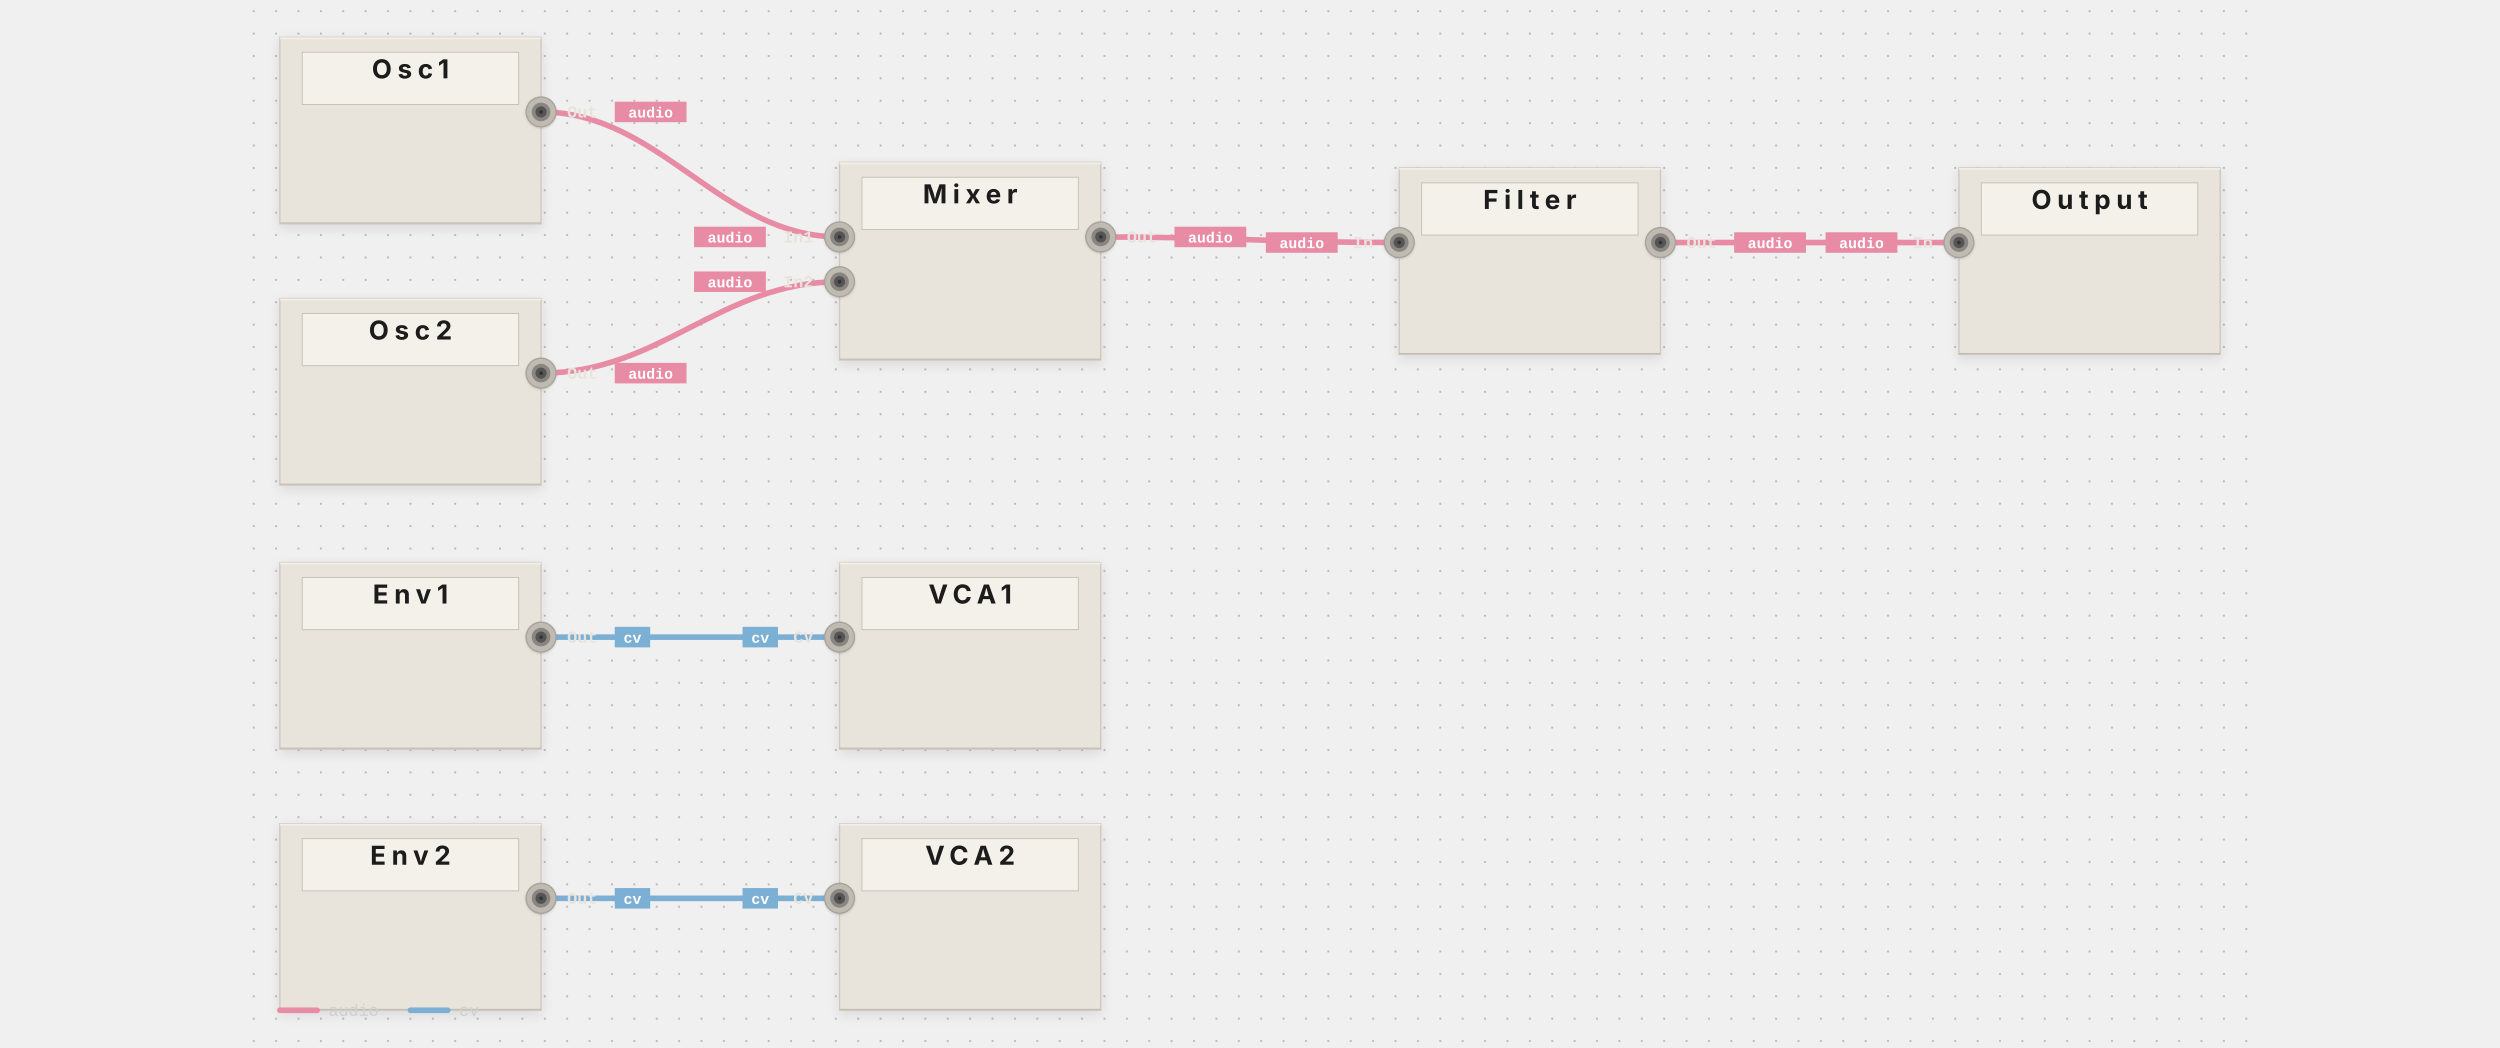
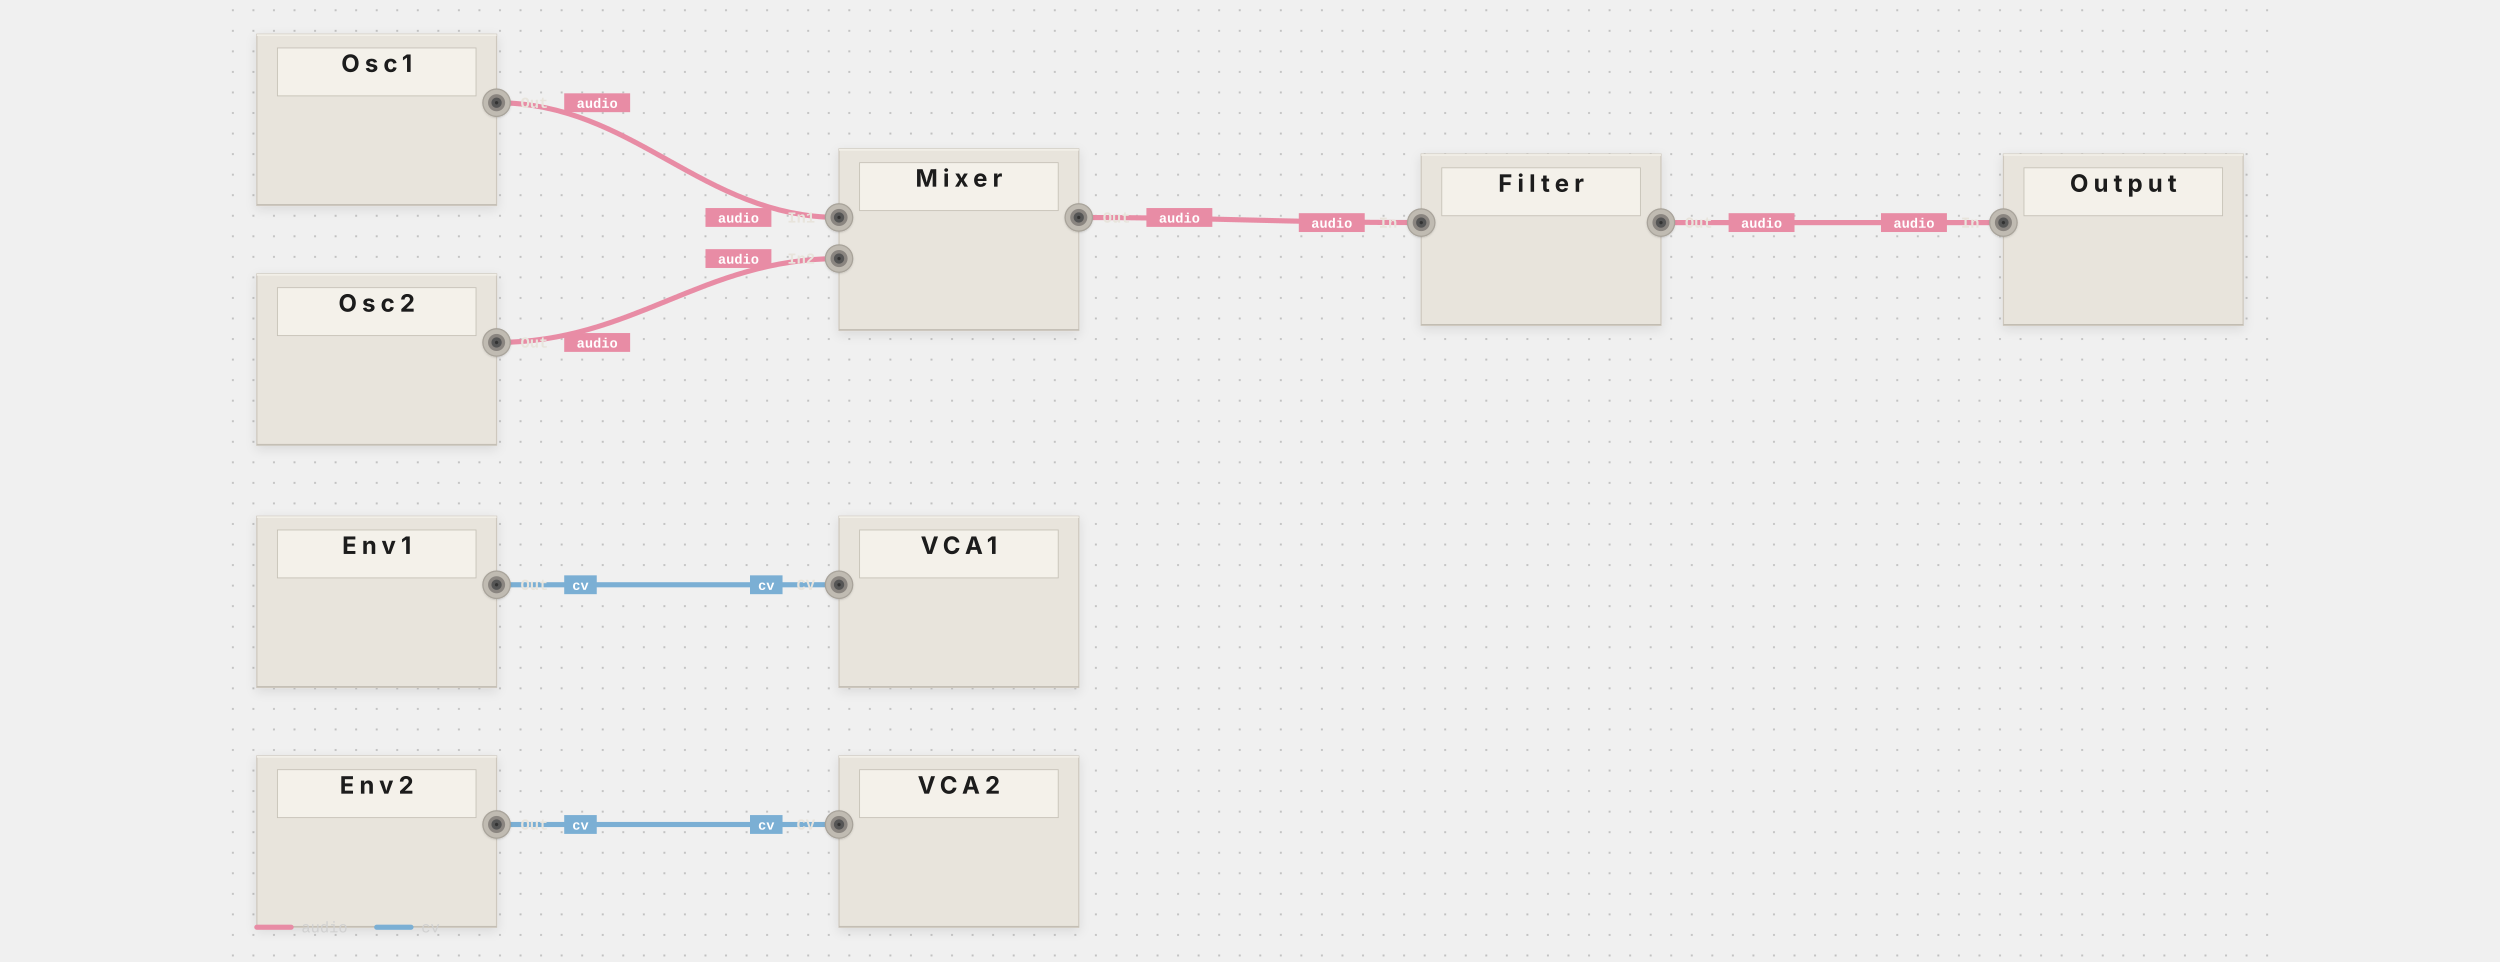
- <svg xmlns="http://www.w3.org/2000/svg" viewBox="-130 0 1340 561.5" width="100%" data-pf-min-width="1340" role="img" aria-labelledby="pf-0b319d-title pf-0b319d-desc">
+ <svg xmlns="http://www.w3.org/2000/svg" viewBox="-130 0 1460 561.5" width="100%" data-pf-min-width="1460" role="img" aria-labelledby="pf-88aca3-title pf-88aca3-desc">
  <style>@media print { .pf-panel, .pf-jack { filter: none; } }</style>
  <defs>
-     <filter id="pf-0b319d-panel-shadow" x="-20%" y="-20%" width="140%" height="140%">
+     <filter id="pf-88aca3-panel-shadow" x="-20%" y="-20%" width="140%" height="140%">
      <feDropShadow dx="0" dy="2" stdDeviation="3" flood-opacity="0.1" />
    </filter>
-     <filter id="pf-0b319d-jack-shadow" x="-20%" y="-20%" width="140%" height="140%">
+     <filter id="pf-88aca3-jack-shadow" x="-20%" y="-20%" width="140%" height="140%">
      <feDropShadow dx="0" dy="0.5" stdDeviation="0.8" flood-opacity="0.15" />
    </filter>
-     <pattern id="pf-0b319d-dots" width="12" height="12" patternUnits="userSpaceOnUse">
+     <pattern id="pf-88aca3-dots" width="12" height="12" patternUnits="userSpaceOnUse">
      <circle cx="6" cy="6" r="0.5" fill="#555555" opacity="0.5" />
    </pattern>
  </defs>
  <g class="pf-layer-bg">
-     <rect width="1080" height="561.5" fill="url(#pf-0b319d-dots)" />
+     <rect width="1200" height="561.5" fill="url(#pf-88aca3-dots)" />
  </g>
  <g class="pf-layer-cables">
-     <path d="M 160 60 C 224 60, 256 127, 320 127" stroke="#e88ca5" stroke-width="3" fill="none" stroke-linecap="round" stroke-linejoin="round" data-connection="conn-0" data-signal="audio" />
-     <path d="M 160 341.5 C 224 341.5, 256 341.5, 320 341.5" stroke="#7bafd4" stroke-width="3" fill="none" stroke-linecap="round" stroke-linejoin="round" data-connection="conn-1" data-signal="cv" />
-     <path d="M 160 200 C 224 200, 256 151, 320 151" stroke="#e88ca5" stroke-width="3" fill="none" stroke-linecap="round" stroke-linejoin="round" data-connection="conn-2" data-signal="audio" />
-     <path d="M 160 481.5 C 224 481.5, 256 481.5, 320 481.5" stroke="#7bafd4" stroke-width="3" fill="none" stroke-linecap="round" stroke-linejoin="round" data-connection="conn-3" data-signal="cv" />
-     <path d="M 460 127 C 524 127, 556 130, 620 130" stroke="#e88ca5" stroke-width="3" fill="none" stroke-linecap="round" stroke-linejoin="round" data-connection="conn-4" data-signal="audio" />
-     <path d="M 760 130 C 824 130, 856 130, 920 130" stroke="#e88ca5" stroke-width="3" fill="none" stroke-linecap="round" stroke-linejoin="round" data-connection="conn-5" data-signal="audio" />
+     <path d="M 160 60 C 240 60, 280 127, 360 127" stroke="#e88ca5" stroke-width="3" fill="none" stroke-linecap="round" stroke-linejoin="round" data-connection="conn-0" data-signal="audio" />
+     <path d="M 160 341.5 C 240 341.5, 280 341.5, 360 341.5" stroke="#7bafd4" stroke-width="3" fill="none" stroke-linecap="round" stroke-linejoin="round" data-connection="conn-1" data-signal="cv" />
+     <path d="M 160 200 C 240 200, 280 151, 360 151" stroke="#e88ca5" stroke-width="3" fill="none" stroke-linecap="round" stroke-linejoin="round" data-connection="conn-2" data-signal="audio" />
+     <path d="M 160 481.5 C 240 481.5, 280 481.5, 360 481.5" stroke="#7bafd4" stroke-width="3" fill="none" stroke-linecap="round" stroke-linejoin="round" data-connection="conn-3" data-signal="cv" />
+     <path d="M 500 127 C 580 127, 620 130, 700 130" stroke="#e88ca5" stroke-width="3" fill="none" stroke-linecap="round" stroke-linejoin="round" data-connection="conn-4" data-signal="audio" />
+     <path d="M 840 130 C 920 130, 960 130, 1040 130" stroke="#e88ca5" stroke-width="3" fill="none" stroke-linecap="round" stroke-linejoin="round" data-connection="conn-5" data-signal="audio" />
    <circle cx="160" cy="60" r="3.5" fill="#d47a93" />
-     <circle cx="320" cy="127" r="3.5" fill="#d47a93" />
+     <circle cx="360" cy="127" r="3.5" fill="#d47a93" />
    <circle cx="160" cy="341.5" r="3.5" fill="#6a9ec3" />
-     <circle cx="320" cy="341.5" r="3.5" fill="#6a9ec3" />
+     <circle cx="360" cy="341.5" r="3.5" fill="#6a9ec3" />
    <circle cx="160" cy="200" r="3.5" fill="#d47a93" />
-     <circle cx="320" cy="151" r="3.5" fill="#d47a93" />
+     <circle cx="360" cy="151" r="3.5" fill="#d47a93" />
    <circle cx="160" cy="481.5" r="3.5" fill="#6a9ec3" />
-     <circle cx="320" cy="481.5" r="3.5" fill="#6a9ec3" />
-     <circle cx="460" cy="127" r="3.5" fill="#d47a93" />
-     <circle cx="620" cy="130" r="3.5" fill="#d47a93" />
-     <circle cx="760" cy="130" r="3.5" fill="#d47a93" />
-     <circle cx="920" cy="130" r="3.5" fill="#d47a93" />
+     <circle cx="360" cy="481.5" r="3.5" fill="#6a9ec3" />
+     <circle cx="500" cy="127" r="3.5" fill="#d47a93" />
+     <circle cx="700" cy="130" r="3.5" fill="#d47a93" />
+     <circle cx="840" cy="130" r="3.5" fill="#d47a93" />
+     <circle cx="1040" cy="130" r="3.5" fill="#d47a93" />
  </g>
  <g class="pf-layer-panels">
-     <g data-module="Osc1" filter="url(#pf-0b319d-panel-shadow)">
+     <g data-module="Osc1" filter="url(#pf-88aca3-panel-shadow)">
      <rect x="20" y="20" width="140" height="100" fill="#e8e4dc" stroke="#cec8be" stroke-width="0.75" rx="0" />
      <line x1="20" y1="20.5" x2="160" y2="20.5" stroke="#f2efe8" stroke-width="1" />
      <line x1="20" y1="119.5" x2="160" y2="119.5" stroke="#bdb8ae" stroke-width="0.5" />
      <rect x="32" y="28" width="116" height="28" fill="#f4f1ea" stroke="#c5c0b6" stroke-width="0.5" />
      <text x="90" y="42" text-anchor="middle" font-family="system-ui, -apple-system, BlinkMacSystemFont, 'Segoe UI', sans-serif" font-size="14" font-weight="700" fill="#1a1a1a" letter-spacing="3">Osc1</text>
    </g>
-     <g data-module="Mixer" filter="url(#pf-0b319d-panel-shadow)">
-       <rect x="320" y="87" width="140" height="106" fill="#e8e4dc" stroke="#cec8be" stroke-width="0.75" rx="0" />
-       <line x1="320" y1="87.5" x2="460" y2="87.5" stroke="#f2efe8" stroke-width="1" />
-       <line x1="320" y1="192.5" x2="460" y2="192.5" stroke="#bdb8ae" stroke-width="0.5" />
-       <rect x="332" y="95" width="116" height="28" fill="#f4f1ea" stroke="#c5c0b6" stroke-width="0.5" />
-       <text x="390" y="109" text-anchor="middle" font-family="system-ui, -apple-system, BlinkMacSystemFont, 'Segoe UI', sans-serif" font-size="14" font-weight="700" fill="#1a1a1a" letter-spacing="3">Mixer</text>
-     </g>
-     <g data-module="Env1" filter="url(#pf-0b319d-panel-shadow)">
+     <g data-module="Mixer" filter="url(#pf-88aca3-panel-shadow)">
+       <rect x="360" y="87" width="140" height="106" fill="#e8e4dc" stroke="#cec8be" stroke-width="0.75" rx="0" />
+       <line x1="360" y1="87.5" x2="500" y2="87.5" stroke="#f2efe8" stroke-width="1" />
+       <line x1="360" y1="192.5" x2="500" y2="192.5" stroke="#bdb8ae" stroke-width="0.5" />
+       <rect x="372" y="95" width="116" height="28" fill="#f4f1ea" stroke="#c5c0b6" stroke-width="0.5" />
+       <text x="430" y="109" text-anchor="middle" font-family="system-ui, -apple-system, BlinkMacSystemFont, 'Segoe UI', sans-serif" font-size="14" font-weight="700" fill="#1a1a1a" letter-spacing="3">Mixer</text>
+     </g>
+     <g data-module="Env1" filter="url(#pf-88aca3-panel-shadow)">
      <rect x="20" y="301.5" width="140" height="100" fill="#e8e4dc" stroke="#cec8be" stroke-width="0.75" rx="0" />
      <line x1="20" y1="302" x2="160" y2="302" stroke="#f2efe8" stroke-width="1" />
      <line x1="20" y1="401" x2="160" y2="401" stroke="#bdb8ae" stroke-width="0.5" />
      <rect x="32" y="309.5" width="116" height="28" fill="#f4f1ea" stroke="#c5c0b6" stroke-width="0.5" />
      <text x="90" y="323.5" text-anchor="middle" font-family="system-ui, -apple-system, BlinkMacSystemFont, 'Segoe UI', sans-serif" font-size="14" font-weight="700" fill="#1a1a1a" letter-spacing="3">Env1</text>
    </g>
-     <g data-module="VCA1" filter="url(#pf-0b319d-panel-shadow)">
-       <rect x="320" y="301.5" width="140" height="100" fill="#e8e4dc" stroke="#cec8be" stroke-width="0.75" rx="0" />
-       <line x1="320" y1="302" x2="460" y2="302" stroke="#f2efe8" stroke-width="1" />
-       <line x1="320" y1="401" x2="460" y2="401" stroke="#bdb8ae" stroke-width="0.5" />
-       <rect x="332" y="309.5" width="116" height="28" fill="#f4f1ea" stroke="#c5c0b6" stroke-width="0.5" />
-       <text x="390" y="323.5" text-anchor="middle" font-family="system-ui, -apple-system, BlinkMacSystemFont, 'Segoe UI', sans-serif" font-size="14" font-weight="700" fill="#1a1a1a" letter-spacing="3">VCA1</text>
-     </g>
-     <g data-module="Osc2" filter="url(#pf-0b319d-panel-shadow)">
+     <g data-module="VCA1" filter="url(#pf-88aca3-panel-shadow)">
+       <rect x="360" y="301.5" width="140" height="100" fill="#e8e4dc" stroke="#cec8be" stroke-width="0.75" rx="0" />
+       <line x1="360" y1="302" x2="500" y2="302" stroke="#f2efe8" stroke-width="1" />
+       <line x1="360" y1="401" x2="500" y2="401" stroke="#bdb8ae" stroke-width="0.5" />
+       <rect x="372" y="309.5" width="116" height="28" fill="#f4f1ea" stroke="#c5c0b6" stroke-width="0.5" />
+       <text x="430" y="323.5" text-anchor="middle" font-family="system-ui, -apple-system, BlinkMacSystemFont, 'Segoe UI', sans-serif" font-size="14" font-weight="700" fill="#1a1a1a" letter-spacing="3">VCA1</text>
+     </g>
+     <g data-module="Osc2" filter="url(#pf-88aca3-panel-shadow)">
      <rect x="20" y="160" width="140" height="100" fill="#e8e4dc" stroke="#cec8be" stroke-width="0.75" rx="0" />
      <line x1="20" y1="160.5" x2="160" y2="160.5" stroke="#f2efe8" stroke-width="1" />
      <line x1="20" y1="259.5" x2="160" y2="259.5" stroke="#bdb8ae" stroke-width="0.5" />
      <rect x="32" y="168" width="116" height="28" fill="#f4f1ea" stroke="#c5c0b6" stroke-width="0.5" />
      <text x="90" y="182" text-anchor="middle" font-family="system-ui, -apple-system, BlinkMacSystemFont, 'Segoe UI', sans-serif" font-size="14" font-weight="700" fill="#1a1a1a" letter-spacing="3">Osc2</text>
    </g>
-     <g data-module="Env2" filter="url(#pf-0b319d-panel-shadow)">
+     <g data-module="Env2" filter="url(#pf-88aca3-panel-shadow)">
      <rect x="20" y="441.5" width="140" height="100" fill="#e8e4dc" stroke="#cec8be" stroke-width="0.75" rx="0" />
      <line x1="20" y1="442" x2="160" y2="442" stroke="#f2efe8" stroke-width="1" />
      <line x1="20" y1="541" x2="160" y2="541" stroke="#bdb8ae" stroke-width="0.5" />
      <rect x="32" y="449.5" width="116" height="28" fill="#f4f1ea" stroke="#c5c0b6" stroke-width="0.5" />
      <text x="90" y="463.5" text-anchor="middle" font-family="system-ui, -apple-system, BlinkMacSystemFont, 'Segoe UI', sans-serif" font-size="14" font-weight="700" fill="#1a1a1a" letter-spacing="3">Env2</text>
    </g>
-     <g data-module="VCA2" filter="url(#pf-0b319d-panel-shadow)">
-       <rect x="320" y="441.5" width="140" height="100" fill="#e8e4dc" stroke="#cec8be" stroke-width="0.75" rx="0" />
-       <line x1="320" y1="442" x2="460" y2="442" stroke="#f2efe8" stroke-width="1" />
-       <line x1="320" y1="541" x2="460" y2="541" stroke="#bdb8ae" stroke-width="0.5" />
-       <rect x="332" y="449.5" width="116" height="28" fill="#f4f1ea" stroke="#c5c0b6" stroke-width="0.5" />
-       <text x="390" y="463.5" text-anchor="middle" font-family="system-ui, -apple-system, BlinkMacSystemFont, 'Segoe UI', sans-serif" font-size="14" font-weight="700" fill="#1a1a1a" letter-spacing="3">VCA2</text>
-     </g>
-     <g data-module="Filter" filter="url(#pf-0b319d-panel-shadow)">
-       <rect x="620" y="90" width="140" height="100" fill="#e8e4dc" stroke="#cec8be" stroke-width="0.75" rx="0" />
-       <line x1="620" y1="90.5" x2="760" y2="90.5" stroke="#f2efe8" stroke-width="1" />
-       <line x1="620" y1="189.5" x2="760" y2="189.5" stroke="#bdb8ae" stroke-width="0.5" />
-       <rect x="632" y="98" width="116" height="28" fill="#f4f1ea" stroke="#c5c0b6" stroke-width="0.5" />
-       <text x="690" y="112" text-anchor="middle" font-family="system-ui, -apple-system, BlinkMacSystemFont, 'Segoe UI', sans-serif" font-size="14" font-weight="700" fill="#1a1a1a" letter-spacing="3">Filter</text>
-     </g>
-     <g data-module="Output" filter="url(#pf-0b319d-panel-shadow)">
-       <rect x="920" y="90" width="140" height="100" fill="#e8e4dc" stroke="#cec8be" stroke-width="0.75" rx="0" />
-       <line x1="920" y1="90.5" x2="1060" y2="90.5" stroke="#f2efe8" stroke-width="1" />
-       <line x1="920" y1="189.5" x2="1060" y2="189.5" stroke="#bdb8ae" stroke-width="0.5" />
-       <rect x="932" y="98" width="116" height="28" fill="#f4f1ea" stroke="#c5c0b6" stroke-width="0.5" />
-       <text x="990" y="112" text-anchor="middle" font-family="system-ui, -apple-system, BlinkMacSystemFont, 'Segoe UI', sans-serif" font-size="14" font-weight="700" fill="#1a1a1a" letter-spacing="3">Output</text>
+     <g data-module="VCA2" filter="url(#pf-88aca3-panel-shadow)">
+       <rect x="360" y="441.5" width="140" height="100" fill="#e8e4dc" stroke="#cec8be" stroke-width="0.75" rx="0" />
+       <line x1="360" y1="442" x2="500" y2="442" stroke="#f2efe8" stroke-width="1" />
+       <line x1="360" y1="541" x2="500" y2="541" stroke="#bdb8ae" stroke-width="0.5" />
+       <rect x="372" y="449.5" width="116" height="28" fill="#f4f1ea" stroke="#c5c0b6" stroke-width="0.5" />
+       <text x="430" y="463.5" text-anchor="middle" font-family="system-ui, -apple-system, BlinkMacSystemFont, 'Segoe UI', sans-serif" font-size="14" font-weight="700" fill="#1a1a1a" letter-spacing="3">VCA2</text>
+     </g>
+     <g data-module="Filter" filter="url(#pf-88aca3-panel-shadow)">
+       <rect x="700" y="90" width="140" height="100" fill="#e8e4dc" stroke="#cec8be" stroke-width="0.75" rx="0" />
+       <line x1="700" y1="90.5" x2="840" y2="90.5" stroke="#f2efe8" stroke-width="1" />
+       <line x1="700" y1="189.5" x2="840" y2="189.5" stroke="#bdb8ae" stroke-width="0.5" />
+       <rect x="712" y="98" width="116" height="28" fill="#f4f1ea" stroke="#c5c0b6" stroke-width="0.5" />
+       <text x="770" y="112" text-anchor="middle" font-family="system-ui, -apple-system, BlinkMacSystemFont, 'Segoe UI', sans-serif" font-size="14" font-weight="700" fill="#1a1a1a" letter-spacing="3">Filter</text>
+     </g>
+     <g data-module="Output" filter="url(#pf-88aca3-panel-shadow)">
+       <rect x="1040" y="90" width="140" height="100" fill="#e8e4dc" stroke="#cec8be" stroke-width="0.75" rx="0" />
+       <line x1="1040" y1="90.5" x2="1180" y2="90.5" stroke="#f2efe8" stroke-width="1" />
+       <line x1="1040" y1="189.5" x2="1180" y2="189.5" stroke="#bdb8ae" stroke-width="0.5" />
+       <rect x="1052" y="98" width="116" height="28" fill="#f4f1ea" stroke="#c5c0b6" stroke-width="0.5" />
+       <text x="1110" y="112" text-anchor="middle" font-family="system-ui, -apple-system, BlinkMacSystemFont, 'Segoe UI', sans-serif" font-size="14" font-weight="700" fill="#1a1a1a" letter-spacing="3">Output</text>
    </g>
  </g>
  <g class="pf-layer-params" />
  <g class="pf-layer-jacks">
-     <g data-port="osc1.out" filter="url(#pf-0b319d-jack-shadow)">
+     <g data-port="osc1.out" filter="url(#pf-88aca3-jack-shadow)">
      <circle cx="160" cy="60" r="8" fill="#c0bbb2" stroke="#a8a39a" stroke-width="0.75" />
      <circle cx="160" cy="60" r="5" fill="#8a8580" />
      <circle cx="160" cy="60" r="3" fill="#555555" />
      <circle cx="160" cy="60" r="1" fill="#333333" />
    </g>
-     <g data-port="mixer.in1" filter="url(#pf-0b319d-jack-shadow)">
-       <circle cx="320" cy="127" r="8" fill="#c0bbb2" stroke="#a8a39a" stroke-width="0.75" />
-       <circle cx="320" cy="127" r="5" fill="#8a8580" />
-       <circle cx="320" cy="127" r="3" fill="#555555" />
-       <circle cx="320" cy="127" r="1" fill="#333333" />
-     </g>
-     <g data-port="mixer.in2" filter="url(#pf-0b319d-jack-shadow)">
-       <circle cx="320" cy="151" r="8" fill="#c0bbb2" stroke="#a8a39a" stroke-width="0.75" />
-       <circle cx="320" cy="151" r="5" fill="#8a8580" />
-       <circle cx="320" cy="151" r="3" fill="#555555" />
-       <circle cx="320" cy="151" r="1" fill="#333333" />
-     </g>
-     <g data-port="mixer.out" filter="url(#pf-0b319d-jack-shadow)">
-       <circle cx="460" cy="127" r="8" fill="#c0bbb2" stroke="#a8a39a" stroke-width="0.75" />
-       <circle cx="460" cy="127" r="5" fill="#8a8580" />
-       <circle cx="460" cy="127" r="3" fill="#555555" />
-       <circle cx="460" cy="127" r="1" fill="#333333" />
-     </g>
-     <g data-port="env1.out" filter="url(#pf-0b319d-jack-shadow)">
+     <g data-port="mixer.in1" filter="url(#pf-88aca3-jack-shadow)">
+       <circle cx="360" cy="127" r="8" fill="#c0bbb2" stroke="#a8a39a" stroke-width="0.75" />
+       <circle cx="360" cy="127" r="5" fill="#8a8580" />
+       <circle cx="360" cy="127" r="3" fill="#555555" />
+       <circle cx="360" cy="127" r="1" fill="#333333" />
+     </g>
+     <g data-port="mixer.in2" filter="url(#pf-88aca3-jack-shadow)">
+       <circle cx="360" cy="151" r="8" fill="#c0bbb2" stroke="#a8a39a" stroke-width="0.75" />
+       <circle cx="360" cy="151" r="5" fill="#8a8580" />
+       <circle cx="360" cy="151" r="3" fill="#555555" />
+       <circle cx="360" cy="151" r="1" fill="#333333" />
+     </g>
+     <g data-port="mixer.out" filter="url(#pf-88aca3-jack-shadow)">
+       <circle cx="500" cy="127" r="8" fill="#c0bbb2" stroke="#a8a39a" stroke-width="0.75" />
+       <circle cx="500" cy="127" r="5" fill="#8a8580" />
+       <circle cx="500" cy="127" r="3" fill="#555555" />
+       <circle cx="500" cy="127" r="1" fill="#333333" />
+     </g>
+     <g data-port="env1.out" filter="url(#pf-88aca3-jack-shadow)">
      <circle cx="160" cy="341.5" r="8" fill="#c0bbb2" stroke="#a8a39a" stroke-width="0.75" />
      <circle cx="160" cy="341.5" r="5" fill="#8a8580" />
      <circle cx="160" cy="341.5" r="3" fill="#555555" />
      <circle cx="160" cy="341.5" r="1" fill="#333333" />
    </g>
-     <g data-port="vca1.cv" filter="url(#pf-0b319d-jack-shadow)">
-       <circle cx="320" cy="341.5" r="8" fill="#c0bbb2" stroke="#a8a39a" stroke-width="0.75" />
-       <circle cx="320" cy="341.5" r="5" fill="#8a8580" />
-       <circle cx="320" cy="341.5" r="3" fill="#555555" />
-       <circle cx="320" cy="341.5" r="1" fill="#333333" />
-     </g>
-     <g data-port="osc2.out" filter="url(#pf-0b319d-jack-shadow)">
+     <g data-port="vca1.cv" filter="url(#pf-88aca3-jack-shadow)">
+       <circle cx="360" cy="341.5" r="8" fill="#c0bbb2" stroke="#a8a39a" stroke-width="0.75" />
+       <circle cx="360" cy="341.5" r="5" fill="#8a8580" />
+       <circle cx="360" cy="341.5" r="3" fill="#555555" />
+       <circle cx="360" cy="341.5" r="1" fill="#333333" />
+     </g>
+     <g data-port="osc2.out" filter="url(#pf-88aca3-jack-shadow)">
      <circle cx="160" cy="200" r="8" fill="#c0bbb2" stroke="#a8a39a" stroke-width="0.75" />
      <circle cx="160" cy="200" r="5" fill="#8a8580" />
      <circle cx="160" cy="200" r="3" fill="#555555" />
      <circle cx="160" cy="200" r="1" fill="#333333" />
    </g>
-     <g data-port="env2.out" filter="url(#pf-0b319d-jack-shadow)">
+     <g data-port="env2.out" filter="url(#pf-88aca3-jack-shadow)">
      <circle cx="160" cy="481.5" r="8" fill="#c0bbb2" stroke="#a8a39a" stroke-width="0.75" />
      <circle cx="160" cy="481.5" r="5" fill="#8a8580" />
      <circle cx="160" cy="481.5" r="3" fill="#555555" />
      <circle cx="160" cy="481.5" r="1" fill="#333333" />
    </g>
-     <g data-port="vca2.cv" filter="url(#pf-0b319d-jack-shadow)">
-       <circle cx="320" cy="481.5" r="8" fill="#c0bbb2" stroke="#a8a39a" stroke-width="0.75" />
-       <circle cx="320" cy="481.5" r="5" fill="#8a8580" />
-       <circle cx="320" cy="481.5" r="3" fill="#555555" />
-       <circle cx="320" cy="481.5" r="1" fill="#333333" />
-     </g>
-     <g data-port="filter.in" filter="url(#pf-0b319d-jack-shadow)">
-       <circle cx="620" cy="130" r="8" fill="#c0bbb2" stroke="#a8a39a" stroke-width="0.75" />
-       <circle cx="620" cy="130" r="5" fill="#8a8580" />
-       <circle cx="620" cy="130" r="3" fill="#555555" />
-       <circle cx="620" cy="130" r="1" fill="#333333" />
-     </g>
-     <g data-port="filter.out" filter="url(#pf-0b319d-jack-shadow)">
-       <circle cx="760" cy="130" r="8" fill="#c0bbb2" stroke="#a8a39a" stroke-width="0.75" />
-       <circle cx="760" cy="130" r="5" fill="#8a8580" />
-       <circle cx="760" cy="130" r="3" fill="#555555" />
-       <circle cx="760" cy="130" r="1" fill="#333333" />
-     </g>
-     <g data-port="output.in" filter="url(#pf-0b319d-jack-shadow)">
-       <circle cx="920" cy="130" r="8" fill="#c0bbb2" stroke="#a8a39a" stroke-width="0.75" />
-       <circle cx="920" cy="130" r="5" fill="#8a8580" />
-       <circle cx="920" cy="130" r="3" fill="#555555" />
-       <circle cx="920" cy="130" r="1" fill="#333333" />
+     <g data-port="vca2.cv" filter="url(#pf-88aca3-jack-shadow)">
+       <circle cx="360" cy="481.5" r="8" fill="#c0bbb2" stroke="#a8a39a" stroke-width="0.75" />
+       <circle cx="360" cy="481.5" r="5" fill="#8a8580" />
+       <circle cx="360" cy="481.5" r="3" fill="#555555" />
+       <circle cx="360" cy="481.5" r="1" fill="#333333" />
+     </g>
+     <g data-port="filter.in" filter="url(#pf-88aca3-jack-shadow)">
+       <circle cx="700" cy="130" r="8" fill="#c0bbb2" stroke="#a8a39a" stroke-width="0.75" />
+       <circle cx="700" cy="130" r="5" fill="#8a8580" />
+       <circle cx="700" cy="130" r="3" fill="#555555" />
+       <circle cx="700" cy="130" r="1" fill="#333333" />
+     </g>
+     <g data-port="filter.out" filter="url(#pf-88aca3-jack-shadow)">
+       <circle cx="840" cy="130" r="8" fill="#c0bbb2" stroke="#a8a39a" stroke-width="0.75" />
+       <circle cx="840" cy="130" r="5" fill="#8a8580" />
+       <circle cx="840" cy="130" r="3" fill="#555555" />
+       <circle cx="840" cy="130" r="1" fill="#333333" />
+     </g>
+     <g data-port="output.in" filter="url(#pf-88aca3-jack-shadow)">
+       <circle cx="1040" cy="130" r="8" fill="#c0bbb2" stroke="#a8a39a" stroke-width="0.75" />
+       <circle cx="1040" cy="130" r="5" fill="#8a8580" />
+       <circle cx="1040" cy="130" r="3" fill="#555555" />
+       <circle cx="1040" cy="130" r="1" fill="#333333" />
    </g>
  </g>
  <g class="pf-layer-labels">
    <text x="174" y="63" font-family="'SF Mono', 'Fira Code', Consolas, 'Courier New', monospace" font-size="9" fill="#e8e4dc" font-weight="600" text-anchor="start">Out</text>
    <rect class="pf-port-pill" x="199.5" y="54.5" width="38.5" height="11" rx="0" fill="#e88ca5" data-signal="audio" />
    <text class="pf-port-pill-text" x="218.75" y="63" text-anchor="middle" font-family="'SF Mono', 'Fira Code', Consolas, 'Courier New', monospace" font-size="8" fill="#ffffff" font-weight="600">audio</text>
-     <text x="306" y="130" font-family="'SF Mono', 'Fira Code', Consolas, 'Courier New', monospace" font-size="9" fill="#e8e4dc" font-weight="600" text-anchor="end">In1</text>
-     <rect class="pf-port-pill" x="242" y="121.5" width="38.5" height="11" rx="0" fill="#e88ca5" data-signal="audio" />
-     <text class="pf-port-pill-text" x="261.25" y="130" text-anchor="middle" font-family="'SF Mono', 'Fira Code', Consolas, 'Courier New', monospace" font-size="8" fill="#ffffff" font-weight="600">audio</text>
-     <text x="306" y="154" font-family="'SF Mono', 'Fira Code', Consolas, 'Courier New', monospace" font-size="9" fill="#e8e4dc" font-weight="600" text-anchor="end">In2</text>
-     <rect class="pf-port-pill" x="242" y="145.5" width="38.5" height="11" rx="0" fill="#e88ca5" data-signal="audio" />
-     <text class="pf-port-pill-text" x="261.25" y="154" text-anchor="middle" font-family="'SF Mono', 'Fira Code', Consolas, 'Courier New', monospace" font-size="8" fill="#ffffff" font-weight="600">audio</text>
-     <text x="474" y="130" font-family="'SF Mono', 'Fira Code', Consolas, 'Courier New', monospace" font-size="9" fill="#e8e4dc" font-weight="600" text-anchor="start">Out</text>
-     <rect class="pf-port-pill" x="499.5" y="121.5" width="38.5" height="11" rx="0" fill="#e88ca5" data-signal="audio" />
-     <text class="pf-port-pill-text" x="518.75" y="130" text-anchor="middle" font-family="'SF Mono', 'Fira Code', Consolas, 'Courier New', monospace" font-size="8" fill="#ffffff" font-weight="600">audio</text>
+     <text x="346" y="130" font-family="'SF Mono', 'Fira Code', Consolas, 'Courier New', monospace" font-size="9" fill="#e8e4dc" font-weight="600" text-anchor="end">In1</text>
+     <rect class="pf-port-pill" x="282" y="121.5" width="38.5" height="11" rx="0" fill="#e88ca5" data-signal="audio" />
+     <text class="pf-port-pill-text" x="301.25" y="130" text-anchor="middle" font-family="'SF Mono', 'Fira Code', Consolas, 'Courier New', monospace" font-size="8" fill="#ffffff" font-weight="600">audio</text>
+     <text x="346" y="154" font-family="'SF Mono', 'Fira Code', Consolas, 'Courier New', monospace" font-size="9" fill="#e8e4dc" font-weight="600" text-anchor="end">In2</text>
+     <rect class="pf-port-pill" x="282" y="145.5" width="38.5" height="11" rx="0" fill="#e88ca5" data-signal="audio" />
+     <text class="pf-port-pill-text" x="301.25" y="154" text-anchor="middle" font-family="'SF Mono', 'Fira Code', Consolas, 'Courier New', monospace" font-size="8" fill="#ffffff" font-weight="600">audio</text>
+     <text x="514" y="130" font-family="'SF Mono', 'Fira Code', Consolas, 'Courier New', monospace" font-size="9" fill="#e8e4dc" font-weight="600" text-anchor="start">Out</text>
+     <rect class="pf-port-pill" x="539.5" y="121.5" width="38.5" height="11" rx="0" fill="#e88ca5" data-signal="audio" />
+     <text class="pf-port-pill-text" x="558.75" y="130" text-anchor="middle" font-family="'SF Mono', 'Fira Code', Consolas, 'Courier New', monospace" font-size="8" fill="#ffffff" font-weight="600">audio</text>
    <text x="174" y="344.5" font-family="'SF Mono', 'Fira Code', Consolas, 'Courier New', monospace" font-size="9" fill="#e8e4dc" font-weight="600" text-anchor="start">Out</text>
    <rect class="pf-port-pill" x="199.5" y="336" width="19" height="11" rx="0" fill="#7bafd4" data-signal="cv" />
    <text class="pf-port-pill-text" x="209" y="344.5" text-anchor="middle" font-family="'SF Mono', 'Fira Code', Consolas, 'Courier New', monospace" font-size="8" fill="#ffffff" font-weight="600">cv</text>
-     <text x="306" y="344.5" font-family="'SF Mono', 'Fira Code', Consolas, 'Courier New', monospace" font-size="9" fill="#e8e4dc" font-weight="600" text-anchor="end">CV</text>
-     <rect class="pf-port-pill" x="268" y="336" width="19" height="11" rx="0" fill="#7bafd4" data-signal="cv" />
-     <text class="pf-port-pill-text" x="277.5" y="344.5" text-anchor="middle" font-family="'SF Mono', 'Fira Code', Consolas, 'Courier New', monospace" font-size="8" fill="#ffffff" font-weight="600">cv</text>
+     <text x="346" y="344.5" font-family="'SF Mono', 'Fira Code', Consolas, 'Courier New', monospace" font-size="9" fill="#e8e4dc" font-weight="600" text-anchor="end">CV</text>
+     <rect class="pf-port-pill" x="308" y="336" width="19" height="11" rx="0" fill="#7bafd4" data-signal="cv" />
+     <text class="pf-port-pill-text" x="317.5" y="344.5" text-anchor="middle" font-family="'SF Mono', 'Fira Code', Consolas, 'Courier New', monospace" font-size="8" fill="#ffffff" font-weight="600">cv</text>
    <text x="174" y="203" font-family="'SF Mono', 'Fira Code', Consolas, 'Courier New', monospace" font-size="9" fill="#e8e4dc" font-weight="600" text-anchor="start">Out</text>
    <rect class="pf-port-pill" x="199.5" y="194.5" width="38.5" height="11" rx="0" fill="#e88ca5" data-signal="audio" />
    <text class="pf-port-pill-text" x="218.75" y="203" text-anchor="middle" font-family="'SF Mono', 'Fira Code', Consolas, 'Courier New', monospace" font-size="8" fill="#ffffff" font-weight="600">audio</text>
    <text x="174" y="484.5" font-family="'SF Mono', 'Fira Code', Consolas, 'Courier New', monospace" font-size="9" fill="#e8e4dc" font-weight="600" text-anchor="start">Out</text>
    <rect class="pf-port-pill" x="199.5" y="476" width="19" height="11" rx="0" fill="#7bafd4" data-signal="cv" />
    <text class="pf-port-pill-text" x="209" y="484.5" text-anchor="middle" font-family="'SF Mono', 'Fira Code', Consolas, 'Courier New', monospace" font-size="8" fill="#ffffff" font-weight="600">cv</text>
-     <text x="306" y="484.5" font-family="'SF Mono', 'Fira Code', Consolas, 'Courier New', monospace" font-size="9" fill="#e8e4dc" font-weight="600" text-anchor="end">CV</text>
-     <rect class="pf-port-pill" x="268" y="476" width="19" height="11" rx="0" fill="#7bafd4" data-signal="cv" />
-     <text class="pf-port-pill-text" x="277.5" y="484.5" text-anchor="middle" font-family="'SF Mono', 'Fira Code', Consolas, 'Courier New', monospace" font-size="8" fill="#ffffff" font-weight="600">cv</text>
-     <text x="606" y="133" font-family="'SF Mono', 'Fira Code', Consolas, 'Courier New', monospace" font-size="9" fill="#e8e4dc" font-weight="600" text-anchor="end">In</text>
-     <rect class="pf-port-pill" x="548.5" y="124.5" width="38.5" height="11" rx="0" fill="#e88ca5" data-signal="audio" />
-     <text class="pf-port-pill-text" x="567.75" y="133" text-anchor="middle" font-family="'SF Mono', 'Fira Code', Consolas, 'Courier New', monospace" font-size="8" fill="#ffffff" font-weight="600">audio</text>
-     <text x="774" y="133" font-family="'SF Mono', 'Fira Code', Consolas, 'Courier New', monospace" font-size="9" fill="#e8e4dc" font-weight="600" text-anchor="start">Out</text>
-     <rect class="pf-port-pill" x="799.5" y="124.5" width="38.5" height="11" rx="0" fill="#e88ca5" data-signal="audio" />
-     <text class="pf-port-pill-text" x="818.75" y="133" text-anchor="middle" font-family="'SF Mono', 'Fira Code', Consolas, 'Courier New', monospace" font-size="8" fill="#ffffff" font-weight="600">audio</text>
-     <text x="906" y="133" font-family="'SF Mono', 'Fira Code', Consolas, 'Courier New', monospace" font-size="9" fill="#e8e4dc" font-weight="600" text-anchor="end">In</text>
-     <rect class="pf-port-pill" x="848.5" y="124.5" width="38.5" height="11" rx="0" fill="#e88ca5" data-signal="audio" />
-     <text class="pf-port-pill-text" x="867.75" y="133" text-anchor="middle" font-family="'SF Mono', 'Fira Code', Consolas, 'Courier New', monospace" font-size="8" fill="#ffffff" font-weight="600">audio</text>
+     <text x="346" y="484.5" font-family="'SF Mono', 'Fira Code', Consolas, 'Courier New', monospace" font-size="9" fill="#e8e4dc" font-weight="600" text-anchor="end">CV</text>
+     <rect class="pf-port-pill" x="308" y="476" width="19" height="11" rx="0" fill="#7bafd4" data-signal="cv" />
+     <text class="pf-port-pill-text" x="317.5" y="484.5" text-anchor="middle" font-family="'SF Mono', 'Fira Code', Consolas, 'Courier New', monospace" font-size="8" fill="#ffffff" font-weight="600">cv</text>
+     <text x="686" y="133" font-family="'SF Mono', 'Fira Code', Consolas, 'Courier New', monospace" font-size="9" fill="#e8e4dc" font-weight="600" text-anchor="end">In</text>
+     <rect class="pf-port-pill" x="628.5" y="124.5" width="38.5" height="11" rx="0" fill="#e88ca5" data-signal="audio" />
+     <text class="pf-port-pill-text" x="647.75" y="133" text-anchor="middle" font-family="'SF Mono', 'Fira Code', Consolas, 'Courier New', monospace" font-size="8" fill="#ffffff" font-weight="600">audio</text>
+     <text x="854" y="133" font-family="'SF Mono', 'Fira Code', Consolas, 'Courier New', monospace" font-size="9" fill="#e8e4dc" font-weight="600" text-anchor="start">Out</text>
+     <rect class="pf-port-pill" x="879.5" y="124.5" width="38.5" height="11" rx="0" fill="#e88ca5" data-signal="audio" />
+     <text class="pf-port-pill-text" x="898.75" y="133" text-anchor="middle" font-family="'SF Mono', 'Fira Code', Consolas, 'Courier New', monospace" font-size="8" fill="#ffffff" font-weight="600">audio</text>
+     <text x="1026" y="133" font-family="'SF Mono', 'Fira Code', Consolas, 'Courier New', monospace" font-size="9" fill="#e8e4dc" font-weight="600" text-anchor="end">In</text>
+     <rect class="pf-port-pill" x="968.5" y="124.5" width="38.5" height="11" rx="0" fill="#e88ca5" data-signal="audio" />
+     <text class="pf-port-pill-text" x="987.75" y="133" text-anchor="middle" font-family="'SF Mono', 'Fira Code', Consolas, 'Courier New', monospace" font-size="8" fill="#ffffff" font-weight="600">audio</text>
  </g>
  <g class="pf-layer-annotations" />
  <g class="pf-layer-legend">
    <g transform="translate(20, 541.5)">
      <line x1="0" y1="0" x2="20" y2="0" stroke="#e88ca5" stroke-width="3" stroke-linecap="round" />
      <text x="26" y="3" font-family="'SF Mono', 'Fira Code', Consolas, 'Courier New', monospace" font-size="9" fill="#d0d0d0">audio</text>
    </g>
    <g transform="translate(90, 541.5)">
      <line x1="0" y1="0" x2="20" y2="0" stroke="#7bafd4" stroke-width="3" stroke-linecap="round" />
      <text x="26" y="3" font-family="'SF Mono', 'Fira Code', Consolas, 'Courier New', monospace" font-size="9" fill="#d0d0d0">cv</text>
    </g>
  </g>
</svg>
